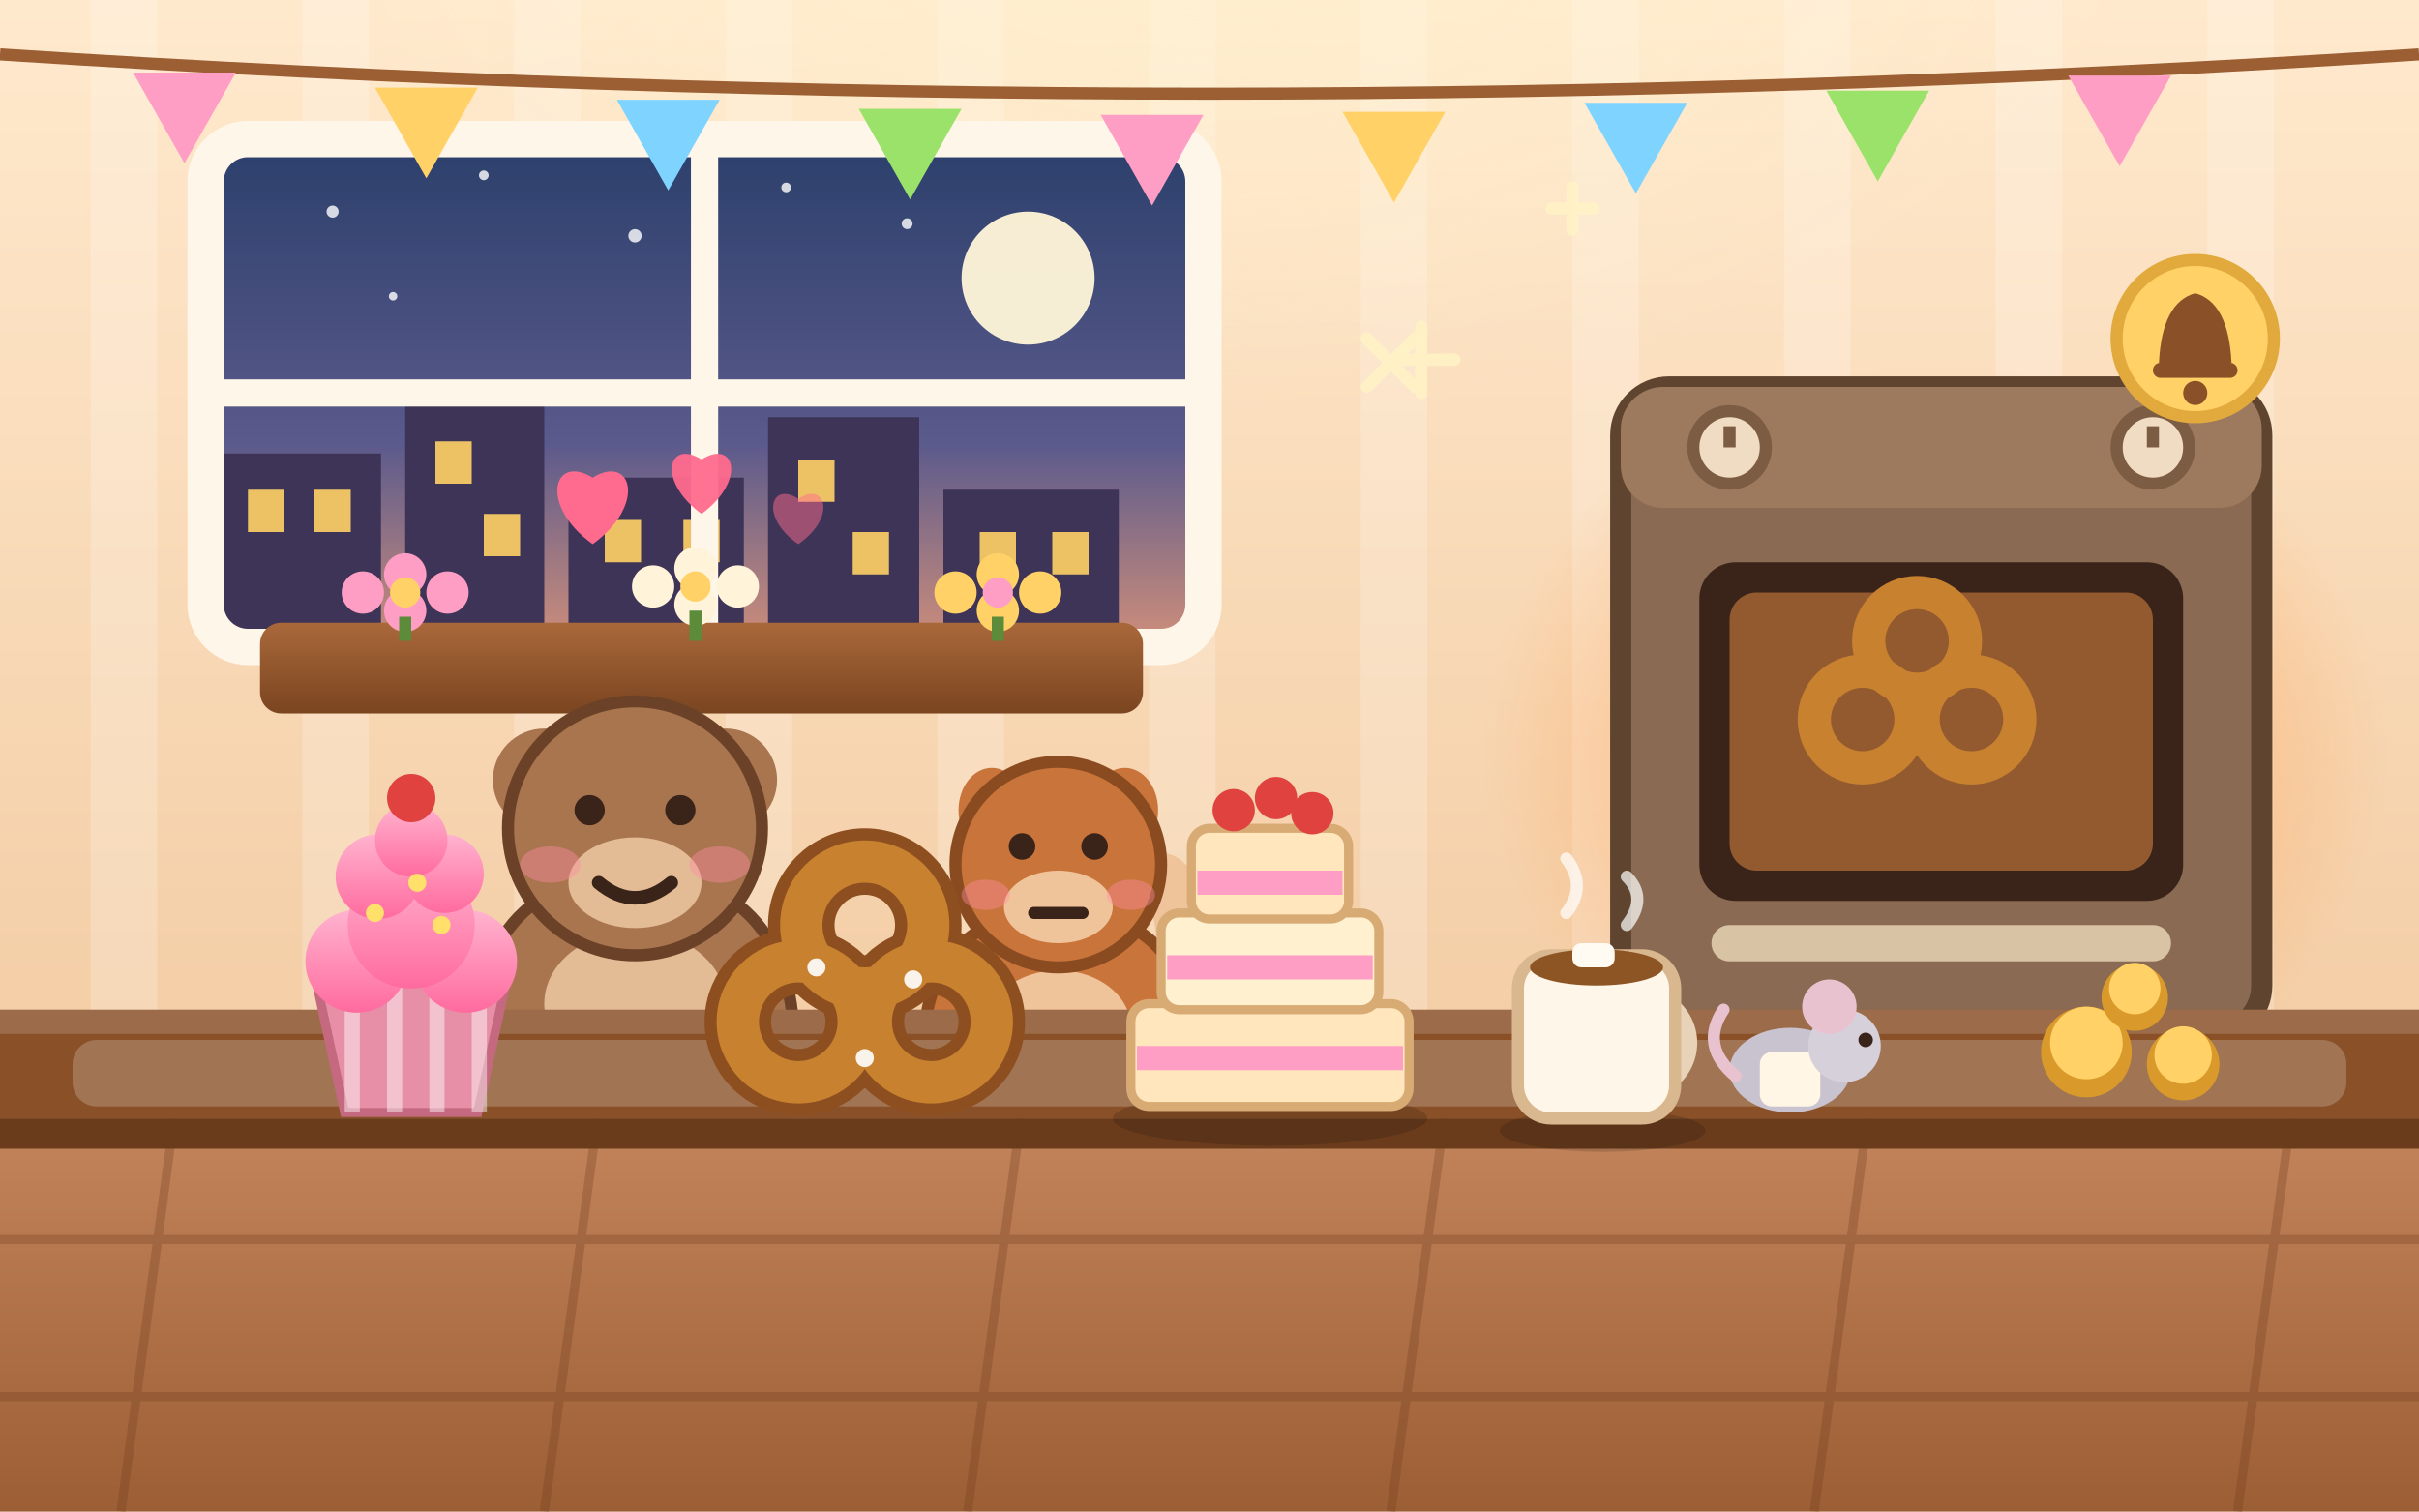
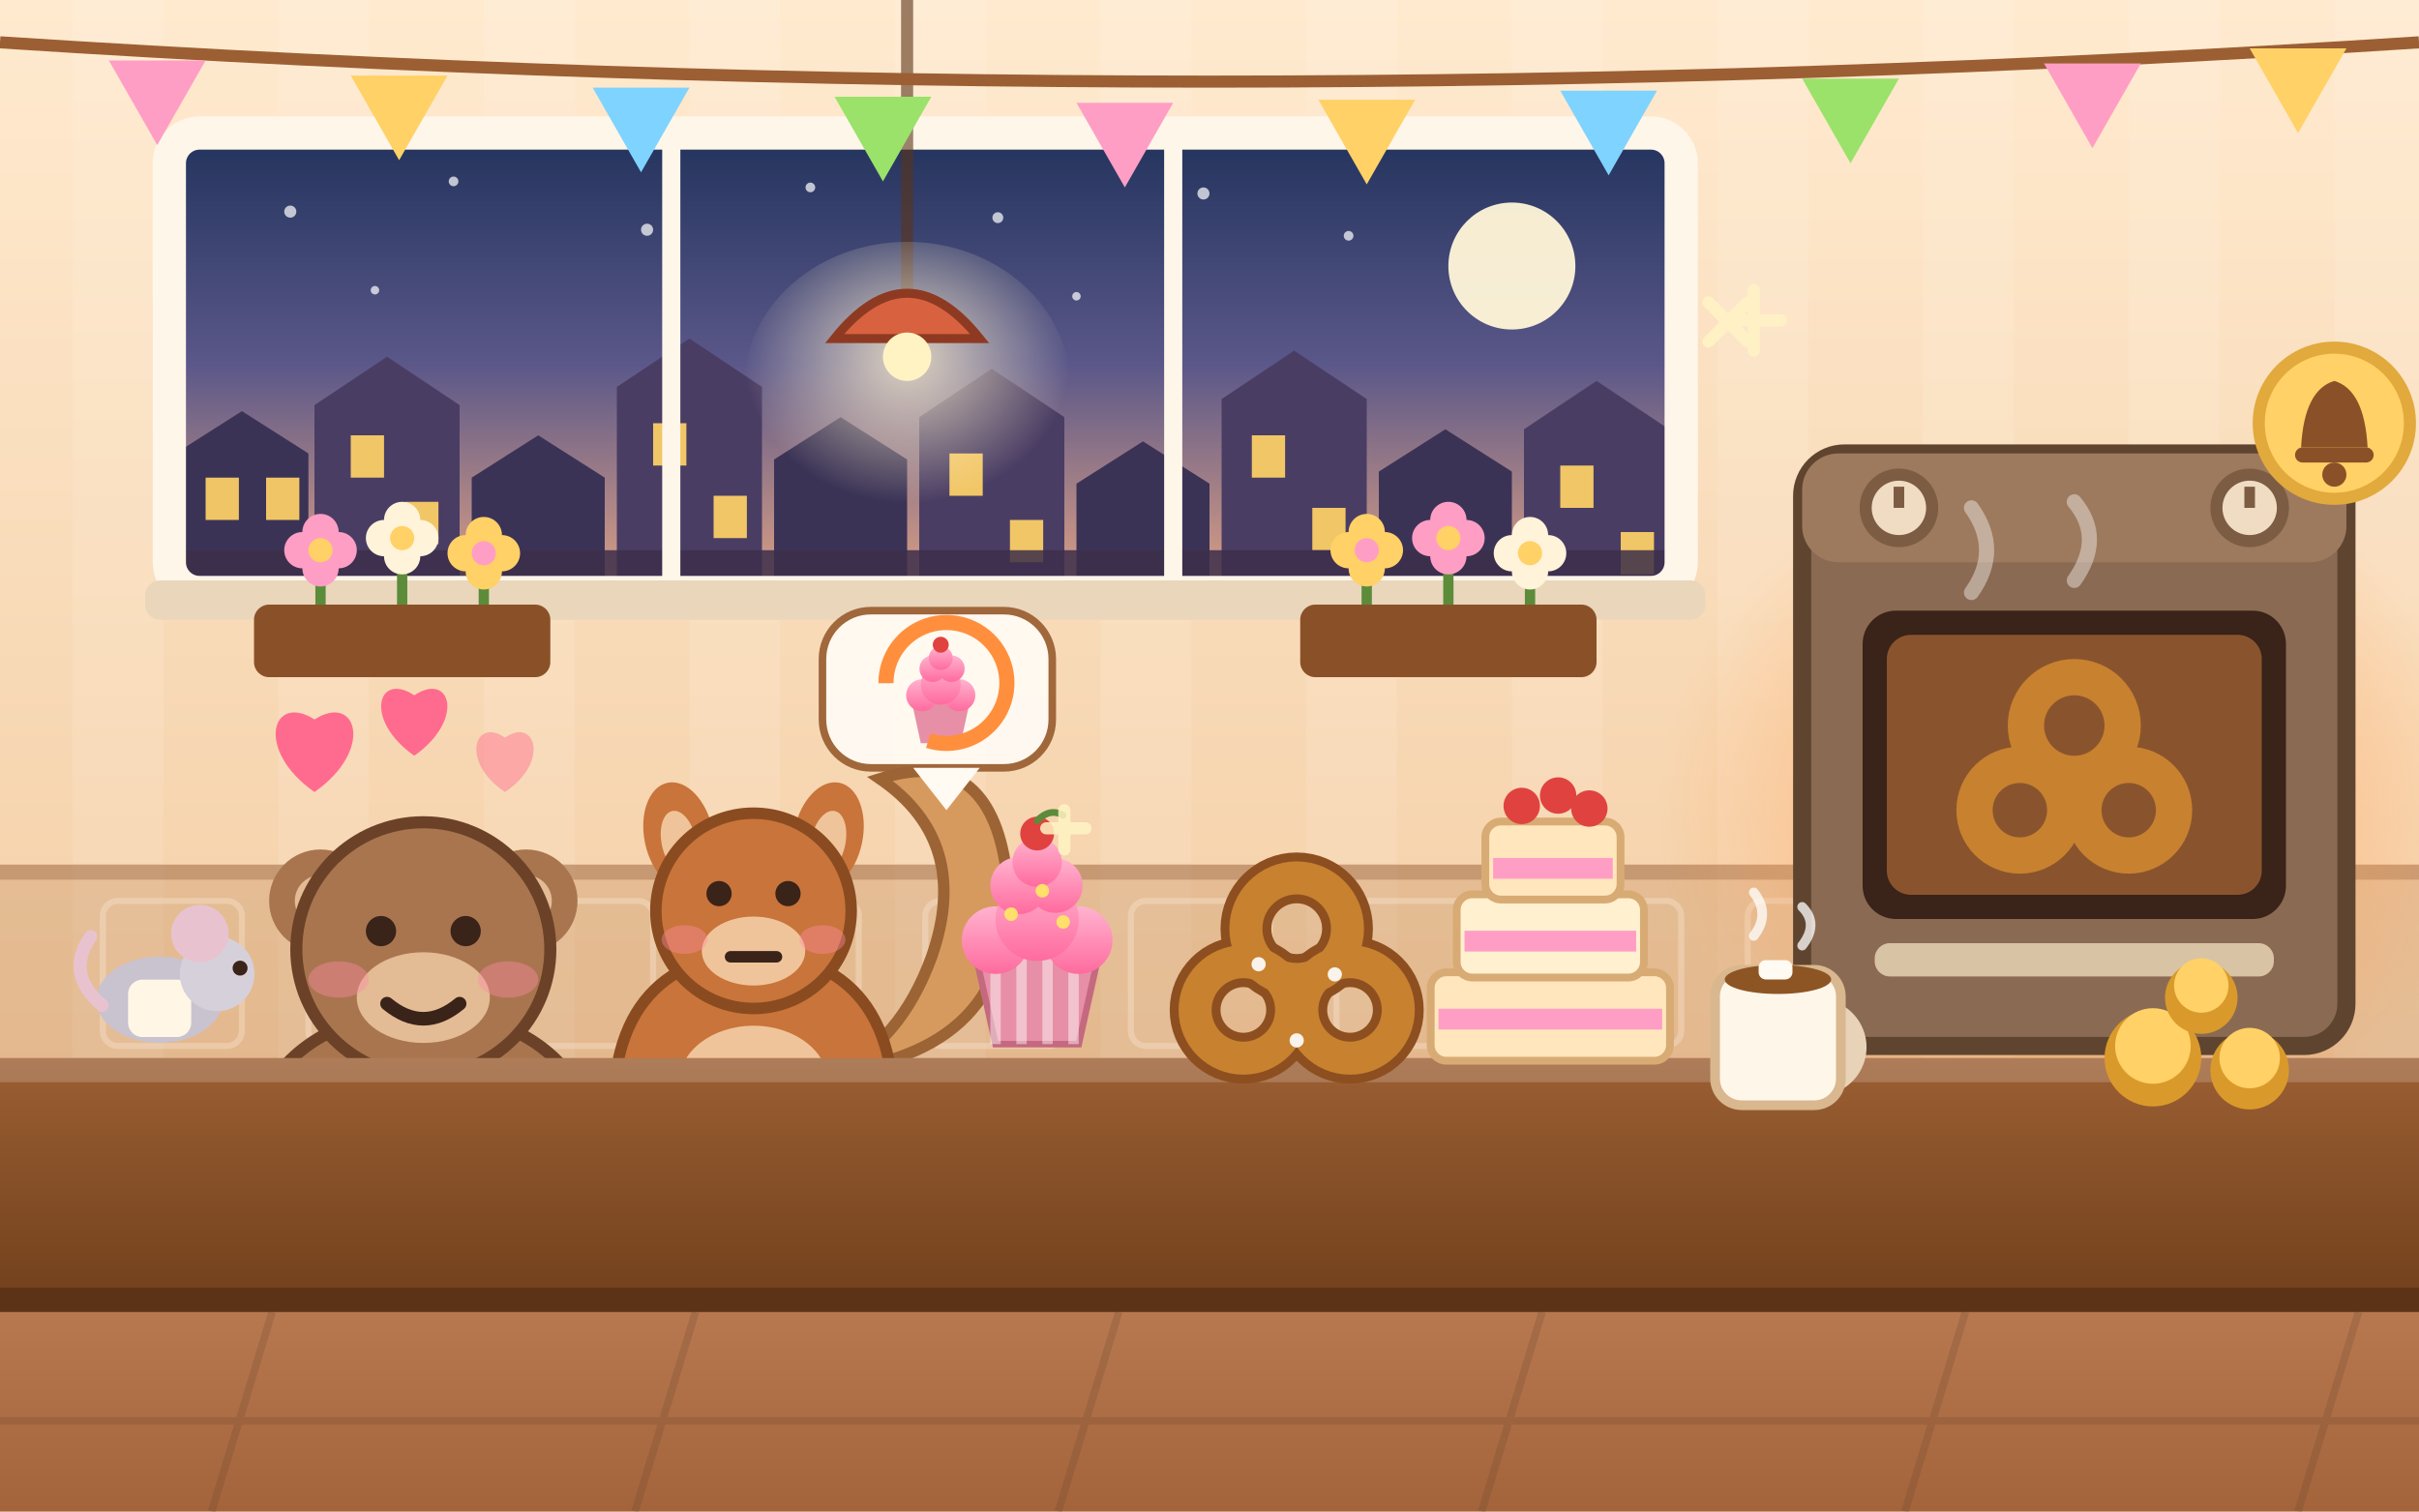
<svg xmlns="http://www.w3.org/2000/svg" viewBox="0 0 800 500">
  <defs>
    <linearGradient id="wall" x1="0" y1="0" x2="0" y2="1">
-       <stop offset="0" stop-color="#ffe9cd" />
-       <stop offset="1" stop-color="#eec194" />
+       <stop offset="0" stop-color="#ffeacf" />
+       <stop offset="1" stop-color="#efc496" />
    </linearGradient>
    <linearGradient id="sky" x1="0" y1="0" x2="0" y2="1">
-       <stop offset="0" stop-color="#2b3f6b" />
-       <stop offset="0.6" stop-color="#5b5a8c" />
-       <stop offset="1" stop-color="#d08f7a" />
+       <stop offset="0" stop-color="#22335c" />
+       <stop offset="0.5" stop-color="#5a5789" />
+       <stop offset="1" stop-color="#e0a284" />
    </linearGradient>
    <linearGradient id="floor" x1="0" y1="0" x2="0" y2="1">
-       <stop offset="0" stop-color="#c98a62" />
-       <stop offset="1" stop-color="#9c5e34" />
-     </linearGradient>
-     <linearGradient id="wood" x1="0" y1="0" x2="0" y2="1">
-       <stop offset="0" stop-color="#a9683a" />
-       <stop offset="1" stop-color="#7a4520" />
+       <stop offset="0" stop-color="#cf9068" />
+       <stop offset="1" stop-color="#a3643c" />
+     </linearGradient>
+     <linearGradient id="counter" x1="0" y1="0" x2="0" y2="1">
+       <stop offset="0" stop-color="#9c5f33" />
+       <stop offset="1" stop-color="#70401c" />
    </linearGradient>
    <linearGradient id="frost" x1="0" y1="0" x2="0" y2="1">
      <stop offset="0" stop-color="#ffb3cf" />
      <stop offset="1" stop-color="#ff6b9e" />
    </linearGradient>
    <radialGradient id="ovenGlow" cx="50%" cy="50%">
-       <stop offset="0" stop-color="#ffcf7a" stop-opacity="0.95" />
-       <stop offset="0.5" stop-color="#ff9d4d" stop-opacity="0.45" />
+       <stop offset="0" stop-color="#ffcf7a" stop-opacity="0.9" />
+       <stop offset="0.55" stop-color="#ff9d4d" stop-opacity="0.35" />
      <stop offset="1" stop-color="#ff9d4d" stop-opacity="0" />
    </radialGradient>
-     <radialGradient id="lamp" cx="50%" cy="20%">
-       <stop offset="0" stop-color="#fff2cf" stop-opacity="0.75" />
+     <radialGradient id="lampGlow" cx="50%" cy="40%">
+       <stop offset="0" stop-color="#fff2cf" stop-opacity="0.8" />
      <stop offset="1" stop-color="#fff2cf" stop-opacity="0" />
    </radialGradient>
  </defs>
  <rect width="800" height="500" fill="url(#wall)" />
-   <g fill="#fff" opacity="0.2">
-     <rect x="30" width="22" height="370" />
-     <rect x="100" width="22" height="370" />
-     <rect x="170" width="22" height="370" />
-     <rect x="240" width="22" height="370" />
-     <rect x="310" width="22" height="370" />
-     <rect x="380" width="22" height="370" />
-     <rect x="450" width="22" height="370" />
-     <rect x="520" width="22" height="370" />
-     <rect x="590" width="22" height="370" />
-     <rect x="660" width="22" height="370" />
-     <rect x="730" width="22" height="370" />
-   </g>
-   <ellipse cx="400" cy="60" rx="320" ry="190" fill="url(#lamp)" />
-   <g>
-     <rect x="68" y="46" width="330" height="168" rx="14" fill="url(#sky)" />
-     <circle cx="340" cy="92" r="22" fill="#fff6d8" opacity="0.95" />
-     <g fill="#fff" opacity="0.8">
-       <circle cx="110" cy="70" r="2" />
-       <circle cx="160" cy="58" r="1.6" />
-       <circle cx="210" cy="78" r="2.2" />
-       <circle cx="260" cy="62" r="1.6" />
-       <circle cx="300" cy="74" r="1.8" />
-       <circle cx="130" cy="98" r="1.4" />
-     </g>
-     <g fill="#3d3457">
-       <rect x="72" y="150" width="54" height="64" />
-       <rect x="134" y="132" width="46" height="82" />
-       <rect x="188" y="158" width="58" height="56" />
-       <rect x="254" y="138" width="50" height="76" />
-       <rect x="312" y="162" width="58" height="52" />
-     </g>
-     <g fill="#ffd166" opacity="0.9">
-       <rect x="82" y="162" width="12" height="14" />
-       <rect x="104" y="162" width="12" height="14" />
-       <rect x="144" y="146" width="12" height="14" />
-       <rect x="160" y="170" width="12" height="14" />
-       <rect x="200" y="172" width="12" height="14" />
-       <rect x="226" y="172" width="12" height="14" />
-       <rect x="264" y="152" width="12" height="14" />
-       <rect x="282" y="176" width="12" height="14" />
-       <rect x="324" y="176" width="12" height="14" />
-       <rect x="348" y="176" width="12" height="14" />
-     </g>
-     <rect x="68" y="46" width="330" height="168" rx="14" fill="none" stroke="#fff6ea" stroke-width="12" />
-     <path d="M233 46v168M68 130h330" stroke="#fff6ea" stroke-width="9" />
-     <rect x="86" y="206" width="292" height="30" rx="7" fill="url(#wood)" />
+   <g fill="#fff" opacity="0.1">
+     <rect x="24" width="30" height="420" />
+     <rect x="92" width="30" height="420" />
+     <rect x="160" width="30" height="420" />
+     <rect x="228" width="30" height="420" />
+     <rect x="296" width="30" height="420" />
+     <rect x="364" width="30" height="420" />
+     <rect x="432" width="30" height="420" />
+     <rect x="500" width="30" height="420" />
+     <rect x="568" width="30" height="420" />
+     <rect x="636" width="30" height="420" />
+     <rect x="704" width="30" height="420" />
+     <rect x="772" width="30" height="420" />
+   </g>
+   <rect y="286" width="800" height="72" fill="#b0703e" opacity="0.24" />
+   <rect y="286" width="800" height="5" fill="#7d4826" opacity="0.3" />
+   <g fill="none" stroke="#fff6ea" stroke-width="2" opacity="0.28">
+     <rect x="34" y="298" width="46" height="48" rx="5" />
+     <rect x="102" y="298" width="46" height="48" rx="5" />
+     <rect x="170" y="298" width="46" height="48" rx="5" />
+     <rect x="238" y="298" width="46" height="48" rx="5" />
+     <rect x="306" y="298" width="46" height="48" rx="5" />
+     <rect x="374" y="298" width="46" height="48" rx="5" />
+     <rect x="442" y="298" width="46" height="48" rx="5" />
+     <rect x="510" y="298" width="46" height="48" rx="5" />
+     <rect x="578" y="298" width="46" height="48" rx="5" />
+     <rect x="646" y="298" width="46" height="48" rx="5" />
+     <rect x="714" y="298" width="46" height="48" rx="5" />
+   </g>
+   <g>
+     <rect x="56" y="44" width="500" height="152" rx="10" fill="url(#sky)" />
+     <circle cx="500" cy="88" r="21" fill="#fff6d8" opacity="0.95" />
+     <g fill="#fff" opacity="0.7">
+       <circle cx="96" cy="70" r="2" />
+       <circle cx="150" cy="60" r="1.6" />
+       <circle cx="214" cy="76" r="2" />
+       <circle cx="268" cy="62" r="1.6" />
+       <circle cx="330" cy="72" r="1.8" />
+       <circle cx="398" cy="64" r="2" />
+       <circle cx="446" cy="78" r="1.6" />
+       <circle cx="124" cy="96" r="1.4" />
+       <circle cx="356" cy="98" r="1.4" />
+     </g>
    <g>
+       <path d="M58 150l22-14 22 14v46H58z" fill="#3b3356" />
+       <path d="M104 134l24-16 24 16v62h-48z" fill="#4a3d64" />
+       <path d="M156 158l22-14 22 14v38h-44z" fill="#3b3356" />
+       <path d="M204 128l24-16 24 16v68h-48z" fill="#4a3d64" />
+       <path d="M256 152l22-14 22 14v44h-44z" fill="#3b3356" />
+       <path d="M304 138l24-16 24 16v58h-48z" fill="#4a3d64" />
+       <path d="M356 160l22-14 22 14v36h-44z" fill="#3b3356" />
+       <path d="M404 132l24-16 24 16v64h-48z" fill="#4a3d64" />
+       <path d="M456 156l22-14 22 14v40h-44z" fill="#3b3356" />
+       <path d="M504 142l24-16 24 16v54h-48z" fill="#4a3d64" />
+     </g>
+     <g fill="#ffd166" opacity="0.92">
+       <rect x="68" y="158" width="11" height="14" />
+       <rect x="88" y="158" width="11" height="14" />
+       <rect x="116" y="144" width="11" height="14" />
+       <rect x="134" y="166" width="11" height="14" />
+       <rect x="216" y="140" width="11" height="14" />
+       <rect x="236" y="164" width="11" height="14" />
+       <rect x="314" y="150" width="11" height="14" />
+       <rect x="334" y="172" width="11" height="14" />
+       <rect x="414" y="144" width="11" height="14" />
+       <rect x="434" y="168" width="11" height="14" />
+       <rect x="516" y="154" width="11" height="14" />
+       <rect x="536" y="176" width="11" height="14" />
+     </g>
+     <rect x="56" y="182" width="500" height="14" fill="#3c2e4a" opacity="0.85" />
+     <rect x="56" y="44" width="500" height="152" rx="10" fill="none" stroke="#fff6ea" stroke-width="11" />
+     <path d="M222 44v152M388 44v152" stroke="#fff6ea" stroke-width="6" />
+     <rect x="48" y="192" width="516" height="13" rx="5" fill="#e9d6bb" />
+     <g>
+       <rect x="84" y="200" width="98" height="24" rx="5" fill="#8a5128" />
+       <g stroke="#5c8b3a" stroke-width="3.4" fill="none">
+         <path d="M106 200v-14M133 200v-18M160 200v-13" />
+       </g>
      <g fill="#ff9ec4">
-         <circle cx="120" cy="196" r="7" />
-         <circle cx="134" cy="190" r="7" />
-         <circle cx="148" cy="196" r="7" />
-         <circle cx="134" cy="202" r="7" />
-       </g>
-       <circle cx="134" cy="196" r="5" fill="#ffd166" />
+         <circle cx="100" cy="182" r="6" />
+         <circle cx="112" cy="182" r="6" />
+         <circle cx="106" cy="176" r="6" />
+         <circle cx="106" cy="188" r="6" />
+       </g>
+       <circle cx="106" cy="182" r="4" fill="#ffd166" />
      <g fill="#fff3d9">
-         <circle cx="216" cy="194" r="7" />
-         <circle cx="230" cy="188" r="7" />
-         <circle cx="244" cy="194" r="7" />
-         <circle cx="230" cy="200" r="7" />
-       </g>
-       <circle cx="230" cy="194" r="5" fill="#ffd166" />
+         <circle cx="127" cy="178" r="6" />
+         <circle cx="139" cy="178" r="6" />
+         <circle cx="133" cy="172" r="6" />
+         <circle cx="133" cy="184" r="6" />
+       </g>
+       <circle cx="133" cy="178" r="4" fill="#ffd166" />
      <g fill="#ffd166">
-         <circle cx="316" cy="196" r="7" />
-         <circle cx="330" cy="190" r="7" />
-         <circle cx="344" cy="196" r="7" />
-         <circle cx="330" cy="202" r="7" />
-       </g>
-       <circle cx="330" cy="196" r="5" fill="#ff9ec4" />
-       <g stroke="#5c8b3a" stroke-width="4" fill="none">
-         <path d="M134 204v8M230 202v10M330 204v8" />
-       </g>
-     </g>
-   </g>
-   <path d="M0 18 Q400 44 800 18" stroke="#9c5f33" stroke-width="4" fill="none" />
-   <g>
-     <path d="M44 24h34l-17 30z" fill="#ff9ec4" />
-     <path d="M124 29h34l-17 30z" fill="#ffd166" />
-     <path d="M204 33h34l-17 30z" fill="#7fd3ff" />
-     <path d="M284 36h34l-17 30z" fill="#9ae26a" />
-     <path d="M364 38h34l-17 30z" fill="#ff9ec4" />
-     <path d="M444 37h34l-17 30z" fill="#ffd166" />
-     <path d="M524 34h34l-17 30z" fill="#7fd3ff" />
-     <path d="M604 30h34l-17 30z" fill="#9ae26a" />
-     <path d="M684 25h34l-17 30z" fill="#ff9ec4" />
-   </g>
-   <g>
-     <ellipse cx="640" cy="250" rx="150" ry="130" fill="url(#ovenGlow)" />
-     <rect x="536" y="128" width="212" height="214" rx="16" fill="#8a6a52" stroke="#5f452f" stroke-width="7" />
-     <rect x="536" y="128" width="212" height="40" rx="14" fill="#9d7a5e" />
-     <circle cx="572" cy="148" r="12" fill="#f0dcc2" stroke="#7c5c42" stroke-width="4" />
-     <circle cx="712" cy="148" r="12" fill="#f0dcc2" stroke="#7c5c42" stroke-width="4" />
-     <path d="M572 148v-7M712 148v-7" stroke="#7c5c42" stroke-width="4" />
-     <rect x="562" y="186" width="160" height="112" rx="12" fill="#3a2318" />
-     <rect x="572" y="196" width="140" height="92" rx="9" fill="#ff9d4d" opacity="0.45" />
-     <g stroke="#c8812f" stroke-width="11" fill="none" stroke-linecap="round">
-       <circle cx="616" cy="238" r="16" />
-       <circle cx="652" cy="238" r="16" />
-       <circle cx="634" cy="212" r="16" />
-     </g>
-     <rect x="566" y="306" width="152" height="12" rx="6" fill="#d9c3a5" />
-     <g transform="translate(726 112)">
-       <circle r="26" fill="#ffd166" stroke="#e2a93c" stroke-width="4" />
-       <path d="M-12 8q1-20 12-23 11 3 12 23z" fill="#8a5128" />
-       <rect x="-14" y="8" width="28" height="5" rx="2.5" fill="#8a5128" />
-       <circle cy="18" r="4" fill="#8a5128" />
-     </g>
-   </g>
-   <g>
-     <g transform="translate(150 206)">
-       <ellipse cx="60" cy="150" rx="62" ry="22" fill="#000" opacity="0.12" />
-       <path d="M8 152q-6-66 52-70 58 4 52 70z" fill="#a9754f" stroke="#6b4228" stroke-width="4" />
-       <ellipse cx="60" cy="126" rx="30" ry="24" fill="#e3bb95" />
-       <circle cx="30" cy="52" r="17" fill="#a9754f" />
-       <circle cx="30" cy="52" r="8" fill="#e3bb95" />
-       <circle cx="90" cy="52" r="17" fill="#a9754f" />
-       <circle cx="90" cy="52" r="8" fill="#e3bb95" />
-       <circle cx="60" cy="68" r="42" fill="#a9754f" stroke="#6b4228" stroke-width="4" />
-       <ellipse cx="60" cy="86" rx="22" ry="15" fill="#e3bb95" />
-       <g fill="#3a2318">
-         <circle cx="45" cy="62" r="5" />
-         <circle cx="75" cy="62" r="5" />
-       </g>
-       <path d="M48 86q12 10 24 0" stroke="#3a2318" stroke-width="4.5" fill="none" stroke-linecap="round" />
-       <g fill="#ff8ca6" opacity="0.4">
-         <ellipse cx="32" cy="80" rx="10" ry="6" />
-         <ellipse cx="88" cy="80" rx="10" ry="6" />
-       </g>
-     </g>
-     <g transform="translate(300 232)">
-       <ellipse cx="50" cy="126" rx="52" ry="18" fill="#000" opacity="0.12" />
-       <path d="M72 124q38-14 26-58-6-24-28-12 24 18 2 70z" fill="#f0c49a" />
-       <path d="M6 128q-6-56 44-60 50 4 44 60z" fill="#c9743a" stroke="#8a4b20" stroke-width="4" />
-       <ellipse cx="50" cy="108" rx="24" ry="19" fill="#f0c49a" />
-       <ellipse cx="28" cy="36" rx="11" ry="14" fill="#c9743a" />
-       <ellipse cx="72" cy="36" rx="11" ry="14" fill="#c9743a" />
-       <circle cx="50" cy="54" r="34" fill="#c9743a" stroke="#8a4b20" stroke-width="4" />
-       <ellipse cx="50" cy="68" rx="18" ry="12" fill="#f0c49a" />
-       <g fill="#3a2318">
-         <circle cx="38" cy="48" r="4.4" />
-         <circle cx="62" cy="48" r="4.4" />
-       </g>
-       <path d="M42 70h16" stroke="#3a2318" stroke-width="4" stroke-linecap="round" />
-       <g fill="#ff8ca6" opacity="0.4">
-         <ellipse cx="26" cy="64" rx="8" ry="5" />
-         <ellipse cx="74" cy="64" rx="8" ry="5" />
-       </g>
-     </g>
-     <g fill="#ff6b8e">
-       <path d="M196 180c-18-13-13-30 0-22 13-8 18 9 0 22z" />
-       <path d="M232 170c-15-11-11-25 0-18 11-7 15 7 0 18z" opacity="0.95" />
-       <path d="M264 180c-13-9-9-21 0-15 9-6 13 6 0 15z" opacity="0.5" />
-     </g>
-   </g>
-   <g>
-     <rect y="352" width="800" height="148" fill="url(#floor)" />
-     <g stroke="#6f3c1c" stroke-width="3" opacity="0.3">
-       <path d="M60 352 40 500M200 352 180 500M340 352 320 500M480 352 460 500M620 352 600 500M760 352 740 500" />
-       <path d="M0 410h800M0 462h800" />
-     </g>
-     <rect y="334" width="800" height="36" fill="#8a5128" />
-     <rect y="334" width="800" height="8" fill="#fff" opacity="0.16" />
-     <rect y="370" width="800" height="10" fill="#6a3c1c" />
-     <rect x="24" y="344" width="752" height="22" rx="8" fill="#fff" opacity="0.2" />
-     <g transform="translate(96 262)">
-       <path d="M8 60h64l-10 46H18z" fill="#e78fa6" stroke="#c4697f" stroke-width="3" />
-       <g fill="#fff" opacity="0.45">
-         <rect x="18" y="60" width="5" height="46" />
-         <rect x="32" y="60" width="5" height="46" />
-         <rect x="46" y="60" width="5" height="46" />
-         <rect x="60" y="60" width="5" height="46" />
-       </g>
+         <circle cx="154" cy="183" r="6" />
+         <circle cx="166" cy="183" r="6" />
+         <circle cx="160" cy="177" r="6" />
+         <circle cx="160" cy="189" r="6" />
+       </g>
+       <circle cx="160" cy="183" r="4" fill="#ff9ec4" />
+       <rect x="430" y="200" width="98" height="24" rx="5" fill="#8a5128" />
+       <g stroke="#5c8b3a" stroke-width="3.4" fill="none">
+         <path d="M452 200v-14M479 200v-18M506 200v-13" />
+       </g>
+       <g fill="#ffd166">
+         <circle cx="446" cy="182" r="6" />
+         <circle cx="458" cy="182" r="6" />
+         <circle cx="452" cy="176" r="6" />
+         <circle cx="452" cy="188" r="6" />
+       </g>
+       <circle cx="452" cy="182" r="4" fill="#ff9ec4" />
+       <g fill="#ff9ec4">
+         <circle cx="473" cy="178" r="6" />
+         <circle cx="485" cy="178" r="6" />
+         <circle cx="479" cy="172" r="6" />
+         <circle cx="479" cy="184" r="6" />
+       </g>
+       <circle cx="479" cy="178" r="4" fill="#ffd166" />
+       <g fill="#fff3d9">
+         <circle cx="500" cy="183" r="6" />
+         <circle cx="512" cy="183" r="6" />
+         <circle cx="506" cy="177" r="6" />
+         <circle cx="506" cy="189" r="6" />
+       </g>
+       <circle cx="506" cy="183" r="4" fill="#ffd166" />
+     </g>
+   </g>
+   <g>
+     <path d="M300 0v96" stroke="#5a3418" stroke-width="4" opacity="0.6" />
+     <ellipse cx="300" cy="128" rx="54" ry="48" fill="url(#lampGlow)" />
+     <path d="M276 112q24-30 48 0z" fill="#d8623f" stroke="#8e3a22" stroke-width="3" />
+     <circle cx="300" cy="118" r="8" fill="#fff3c4" />
+   </g>
+   <path d="M0 14Q400 40 800 14" stroke="#9c5f33" stroke-width="4" fill="none" />
+   <g>
+     <path d="M36 20h32l-16 28z" fill="#ff9ec4" />
+     <path d="M116 25h32l-16 28z" fill="#ffd166" />
+     <path d="M196 29h32l-16 28z" fill="#7fd3ff" />
+     <path d="M276 32h32l-16 28z" fill="#9ae26a" />
+     <path d="M356 34h32l-16 28z" fill="#ff9ec4" />
+     <path d="M436 33h32l-16 28z" fill="#ffd166" />
+     <path d="M516 30h32l-16 28z" fill="#7fd3ff" />
+     <path d="M596 26h32l-16 28z" fill="#9ae26a" />
+     <path d="M676 21h32l-16 28z" fill="#ff9ec4" />
+     <path d="M744 16h32l-16 28z" fill="#ffd166" />
+   </g>
+   <g>
+     <ellipse cx="686" cy="268" rx="138" ry="118" fill="url(#ovenGlow)" />
+     <rect x="596" y="150" width="180" height="196" rx="14" fill="#8a6a52" stroke="#5f452f" stroke-width="6" />
+     <rect x="596" y="150" width="180" height="36" rx="12" fill="#9d7a5e" />
+     <circle cx="628" cy="168" r="11" fill="#f0dcc2" stroke="#7c5c42" stroke-width="4" />
+     <circle cx="744" cy="168" r="11" fill="#f0dcc2" stroke="#7c5c42" stroke-width="4" />
+     <path d="M628 168v-7M744 168v-7" stroke="#7c5c42" stroke-width="3.5" />
+     <rect x="616" y="202" width="140" height="102" rx="11" fill="#3a2318" />
+     <rect x="624" y="210" width="124" height="86" rx="8" fill="#ff9d4d" opacity="0.4" />
+     <g stroke="#c8812f" stroke-width="12" fill="none" stroke-linecap="round">
+       <circle cx="668" cy="268" r="15" />
+       <circle cx="704" cy="268" r="15" />
+       <circle cx="686" cy="240" r="16" />
+     </g>
+     <rect x="620" y="312" width="132" height="11" rx="5" fill="#d9c3a5" />
+     <g transform="translate(772 140)">
+       <circle r="25" fill="#ffd166" stroke="#e2a93c" stroke-width="4" />
+       <path d="M-11 8q1-19 11-22 10 3 11 22z" fill="#8a5128" />
+       <rect x="-13" y="8" width="26" height="5" rx="2.5" fill="#8a5128" />
+       <circle cy="17" r="4" fill="#8a5128" />
+     </g>
+     <g stroke="#fff" stroke-width="5" fill="none" opacity="0.4" stroke-linecap="round">
+       <path d="M652 196q10-14 0-28M686 192q10-14 0-26" />
+     </g>
+   </g>
+   <g fill="#ff6b8e">
+     <path d="M104 262c-20-14-14-33 0-24 14-9 20 10 0 24z" />
+     <path d="M137 250c-17-12-12-28 0-20 12-8 17 8 0 20z" />
+     <path d="M167 262c-15-10-10-25 0-18 10-7 15 8 0 18z" opacity="0.45" />
+   </g>
+   <g transform="translate(74 256)">
+     <path d="M6 160q-8-78 60-82 68 4 60 82z" fill="#a9754f" stroke="#6b4228" stroke-width="4" />
+     <ellipse cx="66" cy="132" rx="32" ry="26" fill="#e3bb95" />
+     <circle cx="32" cy="42" r="17" fill="#a9754f" />
+     <circle cx="32" cy="42" r="8.5" fill="#e3bb95" />
+     <circle cx="100" cy="42" r="17" fill="#a9754f" />
+     <circle cx="100" cy="42" r="8.5" fill="#e3bb95" />
+     <circle cx="66" cy="58" r="42" fill="#a9754f" stroke="#6b4228" stroke-width="4" />
+     <ellipse cx="66" cy="74" rx="22" ry="15" fill="#e3bb95" />
+     <g fill="#3a2318">
+       <circle cx="52" cy="52" r="5" />
+       <circle cx="80" cy="52" r="5" />
+     </g>
+     <path d="M54 76q12 10 24 0" stroke="#3a2318" stroke-width="4.5" fill="none" stroke-linecap="round" />
+     <g fill="#ff8ca6" opacity="0.4">
+       <ellipse cx="38" cy="68" rx="10" ry="6" />
+       <ellipse cx="94" cy="68" rx="10" ry="6" />
+     </g>
+   </g>
+   <g transform="translate(196 250) scale(0.95)">
+     <path d="M84 110q66-8 60-70-6-44-44-32 32 22 18 62-11 30-34 40z" fill="#d79a5e" stroke="#9c6435" stroke-width="4" />
+     <path d="M8 138q-7-66 48-70 55 4 48 70z" fill="#c9743a" stroke="#8a4b20" stroke-width="4" />
+     <ellipse cx="56" cy="114" rx="26" ry="20" fill="#f0c49a" />
+     <ellipse cx="30" cy="28" rx="12" ry="19" fill="#c9743a" transform="rotate(-12 30 28)" />
+     <ellipse cx="30" cy="30" rx="6" ry="11" fill="#f0c49a" transform="rotate(-12 30 30)" />
+     <ellipse cx="82" cy="28" rx="12" ry="19" fill="#c9743a" transform="rotate(12 82 28)" />
+     <ellipse cx="82" cy="30" rx="6" ry="11" fill="#f0c49a" transform="rotate(12 82 30)" />
+     <circle cx="56" cy="54" r="34" fill="#c9743a" stroke="#8a4b20" stroke-width="4" />
+     <ellipse cx="56" cy="68" rx="18" ry="12" fill="#f0c49a" />
+     <g fill="#3a2318">
+       <circle cx="44" cy="48" r="4.4" />
+       <circle cx="68" cy="48" r="4.4" />
+     </g>
+     <path d="M48 70h16" stroke="#3a2318" stroke-width="4" stroke-linecap="round" />
+     <g fill="#ff8ca6" opacity="0.4">
+       <ellipse cx="32" cy="64" rx="8" ry="5" />
+       <ellipse cx="80" cy="64" rx="8" ry="5" />
+     </g>
+   </g>
+   <g transform="translate(300 224)">
+     <rect x="-28" y="-22" width="76" height="52" rx="16" fill="#fffaf2" stroke="#9c6336" stroke-width="2.5" opacity="0.96" />
+     <path d="M2 30h22l-11 14z" fill="#fffaf2" />
+     <g transform="translate(-10 -16) scale(0.44)">
+       <path d="M26 54h44l-7 32H33z" fill="#e78fa6" />
      <g fill="url(#frost)">
-         <circle cx="22" cy="56" r="17" />
-         <circle cx="58" cy="56" r="17" />
-         <circle cx="40" cy="44" r="21" />
-         <circle cx="29" cy="28" r="14" />
-         <circle cx="51" cy="27" r="13" />
-         <circle cx="40" cy="16" r="12" />
-       </g>
-       <circle cx="40" cy="2" r="8" fill="#e0433f" />
-       <g fill="#ffe06a">
-         <circle cx="28" cy="40" r="3" />
-         <circle cx="50" cy="44" r="3" />
-         <circle cx="42" cy="30" r="3" />
-       </g>
-     </g>
-     <g transform="translate(236 272)">
-       <g stroke="#8d4f20" stroke-width="22" fill="none" stroke-linecap="round">
-         <circle cx="28" cy="66" r="20" />
-         <circle cx="72" cy="66" r="20" />
-         <circle cx="50" cy="34" r="21" />
-       </g>
-       <g stroke="#c8812f" stroke-width="14" fill="none">
-         <circle cx="28" cy="66" r="20" />
-         <circle cx="72" cy="66" r="20" />
-         <circle cx="50" cy="34" r="21" />
-       </g>
-       <g fill="#fff" opacity="0.9">
-         <circle cx="34" cy="48" r="3" />
-         <circle cx="66" cy="52" r="3" />
-         <circle cx="50" cy="78" r="3" />
-       </g>
-     </g>
-     <g transform="translate(366 254)">
-       <ellipse cx="54" cy="116" rx="52" ry="9" fill="#000" opacity="0.15" />
-       <g stroke="#d8ab74" stroke-width="3">
-         <rect x="8" y="78" width="92" height="34" rx="6" fill="#ffe6bd" />
-         <rect x="18" y="48" width="72" height="32" rx="6" fill="#fff0d0" />
-         <rect x="28" y="20" width="52" height="30" rx="6" fill="#ffe6bd" />
-       </g>
-       <g fill="#ff9ec4">
-         <rect x="10" y="92" width="88" height="8" />
-         <rect x="20" y="62" width="68" height="8" />
-         <rect x="30" y="34" width="48" height="8" />
-       </g>
-       <g fill="#e0433f">
-         <circle cx="42" cy="14" r="7" />
-         <circle cx="56" cy="10" r="7" />
-         <circle cx="68" cy="15" r="7" />
-       </g>
-     </g>
-     <g transform="translate(486 278)">
-       <ellipse cx="44" cy="96" rx="34" ry="7" fill="#000" opacity="0.15" />
-       <path d="M62 54a14 14 0 0 1 0 26" stroke="#e8d3b8" stroke-width="9" fill="none" />
-       <rect x="16" y="38" width="52" height="54" rx="11" fill="#fff6ea" stroke="#d9b78f" stroke-width="4" />
-       <ellipse cx="42" cy="42" rx="22" ry="6" fill="#8d5524" />
-       <rect x="34" y="34" width="14" height="8" rx="3" fill="#fffaf2" />
-       <path d="M32 24q7-9 0-18M52 28q7-9 0-16" stroke="#fff" stroke-width="4" fill="none" opacity="0.7" stroke-linecap="round" />
-     </g>
-     <g>
-       <circle cx="690" cy="348" r="15" fill="#d99a2b" />
-       <circle cx="690" cy="345" r="12" fill="#ffd166" />
-       <circle cx="722" cy="352" r="12" fill="#d99a2b" />
-       <circle cx="722" cy="349" r="9.5" fill="#ffd166" />
-       <circle cx="706" cy="330" r="11" fill="#d99a2b" />
-       <circle cx="706" cy="327" r="8.5" fill="#ffd166" />
-     </g>
-     <g transform="translate(570 330)">
-       <ellipse cx="22" cy="24" rx="20" ry="14" fill="#c9c2cf" />
-       <rect x="12" y="18" width="20" height="18" rx="4" fill="#fff6e6" />
-       <circle cx="40" cy="16" r="12" fill="#d6d0db" />
-       <circle cx="35" cy="3" r="9" fill="#e8c3cf" />
-       <circle cx="47" cy="14" r="2.4" fill="#3a2318" />
-       <path d="M4 26Q-8 16 0 4" stroke="#e8c3cf" stroke-width="4" fill="none" stroke-linecap="round" />
-     </g>
+         <circle cx="34" cy="50" r="12" />
+         <circle cx="62" cy="50" r="12" />
+         <circle cx="48" cy="42" r="15" />
+         <circle cx="42" cy="30" r="10" />
+         <circle cx="56" cy="30" r="10" />
+         <circle cx="48" cy="22" r="9" />
+       </g>
+       <circle cx="48" cy="12" r="6" fill="#e0433f" />
+     </g>
+     <g stroke="#ff8f3d" stroke-width="5" fill="none" transform="translate(13 2)">
+       <path d="M-20 0a20 20 0 1 1 14 19" />
+     </g>
+   </g>
+   <g>
+     <rect y="358" width="800" height="142" fill="url(#floor)" />
+     <g stroke="#5a3a22" stroke-width="2.5" opacity="0.2">
+       <path d="M90 434 70 500M230 434 210 500M370 434 350 500M510 434 490 500M650 434 630 500M780 434 760 500" />
+       <path d="M0 470h800" />
+     </g>
+     <rect y="350" width="800" height="82" fill="url(#counter)" />
+     <rect y="350" width="800" height="8" fill="#fff" opacity="0.18" />
+     <rect y="426" width="800" height="8" fill="#5c3317" />
+   </g>
+   <g transform="translate(300 268) scale(0.86)">
+     <path d="M26 54h48l-8 36H34z" fill="#e78fa6" stroke="#c4697f" stroke-width="2.5" />
+     <g fill="#fff" opacity="0.45">
+       <rect x="32" y="54" width="4" height="36" />
+       <rect x="42" y="54" width="4" height="36" />
+       <rect x="52" y="54" width="4" height="36" />
+       <rect x="62" y="54" width="4" height="36" />
+     </g>
+     <g fill="url(#frost)">
+       <circle cx="34" cy="50" r="13" />
+       <circle cx="66" cy="50" r="13" />
+       <circle cx="50" cy="42" r="16" />
+       <circle cx="43" cy="29" r="11" />
+       <circle cx="57" cy="29" r="10.5" />
+       <circle cx="50" cy="20" r="9.5" />
+     </g>
+     <circle cx="50" cy="9" r="6.5" fill="#e0433f" />
+     <path d="M50 4q5-5 10-2" stroke="#5c8b3a" stroke-width="2.6" fill="none" stroke-linecap="round" />
+     <g fill="#ffe06a">
+       <circle cx="40" cy="40" r="2.6" />
+       <circle cx="60" cy="43" r="2.6" />
+       <circle cx="52" cy="31" r="2.6" />
+     </g>
+   </g>
+   <g transform="translate(386 282) scale(0.84)">
+     <g stroke="#8d4f20" stroke-width="20" fill="none" stroke-linecap="round">
+       <circle cx="30" cy="62" r="19" />
+       <circle cx="72" cy="62" r="19" />
+       <circle cx="51" cy="30" r="20" />
+     </g>
+     <g stroke="#c8812f" stroke-width="13" fill="none">
+       <circle cx="30" cy="62" r="19" />
+       <circle cx="72" cy="62" r="19" />
+       <circle cx="51" cy="30" r="20" />
+     </g>
+     <g fill="#fff" opacity="0.9">
+       <circle cx="36" cy="44" r="2.8" />
+       <circle cx="66" cy="48" r="2.8" />
+       <circle cx="51" cy="74" r="2.8" />
+     </g>
+   </g>
+   <g transform="translate(468 258) scale(0.86)">
+     <g stroke="#d8ab74" stroke-width="3">
+       <rect x="6" y="74" width="92" height="34" rx="6" fill="#ffe6bd" />
+       <rect x="16" y="44" width="72" height="32" rx="6" fill="#fff0d0" />
+       <rect x="27" y="16" width="52" height="30" rx="6" fill="#ffe6bd" />
+     </g>
+     <g fill="#ff9ec4">
+       <rect x="9" y="88" width="86" height="8" />
+       <rect x="19" y="58" width="66" height="8" />
+       <rect x="30" y="30" width="46" height="8" />
+     </g>
+     <g fill="#e0433f">
+       <circle cx="41" cy="10" r="7" />
+       <circle cx="55" cy="6" r="7" />
+       <circle cx="67" cy="11" r="7" />
+     </g>
+   </g>
+   <g transform="translate(556 292) scale(0.8)">
+     <path d="M62 54a15 15 0 0 1 0 28" stroke="#e8d3b8" stroke-width="10" fill="none" />
+     <rect x="14" y="36" width="52" height="56" rx="11" fill="#fff6ea" stroke="#d9b78f" stroke-width="4" />
+     <ellipse cx="40" cy="40" rx="22" ry="6" fill="#8d5524" />
+     <rect x="32" y="32" width="14" height="8" rx="3" fill="#fffaf2" />
+     <path d="M30 22q7-9 0-18M50 26q7-9 0-16" stroke="#fff" stroke-width="4" fill="none" opacity="0.75" stroke-linecap="round" />
+   </g>
+   <g transform="translate(30 306) scale(0.95)">
+     <ellipse cx="24" cy="26" rx="22" ry="15" fill="#c9c2cf" />
+     <rect x="13" y="19" width="22" height="20" rx="5" fill="#fff6e6" />
+     <circle cx="44" cy="17" r="13" fill="#d6d0db" />
+     <circle cx="38" cy="3" r="10" fill="#e8c3cf" />
+     <circle cx="52" cy="15" r="2.6" fill="#3a2318" />
+     <path d="M4 28Q-9 17 0 4" stroke="#e8c3cf" stroke-width="4.5" fill="none" stroke-linecap="round" />
+   </g>
+   <g>
+     <circle cx="712" cy="350" r="16" fill="#d99a2b" />
+     <circle cx="712" cy="346" r="12.5" fill="#ffd166" />
+     <circle cx="744" cy="354" r="13" fill="#d99a2b" />
+     <circle cx="744" cy="350" r="10" fill="#ffd166" />
+     <circle cx="728" cy="330" r="12" fill="#d99a2b" />
+     <circle cx="728" cy="326" r="9" fill="#ffd166" />
  </g>
  <g stroke="#fff3c4" stroke-width="4" stroke-linecap="round" opacity="0.85">
-     <path d="M470 108v22M459 119h22M452 112l16 16M468 112l-16 16" />
-     <path d="M520 62v14M513 69h14" />
+     <path d="M580 96v20M571 106h18M565 100l13 13M578 100l-13 13" />
+     <path d="M352 268v13M346 274h13" />
  </g>
</svg>
